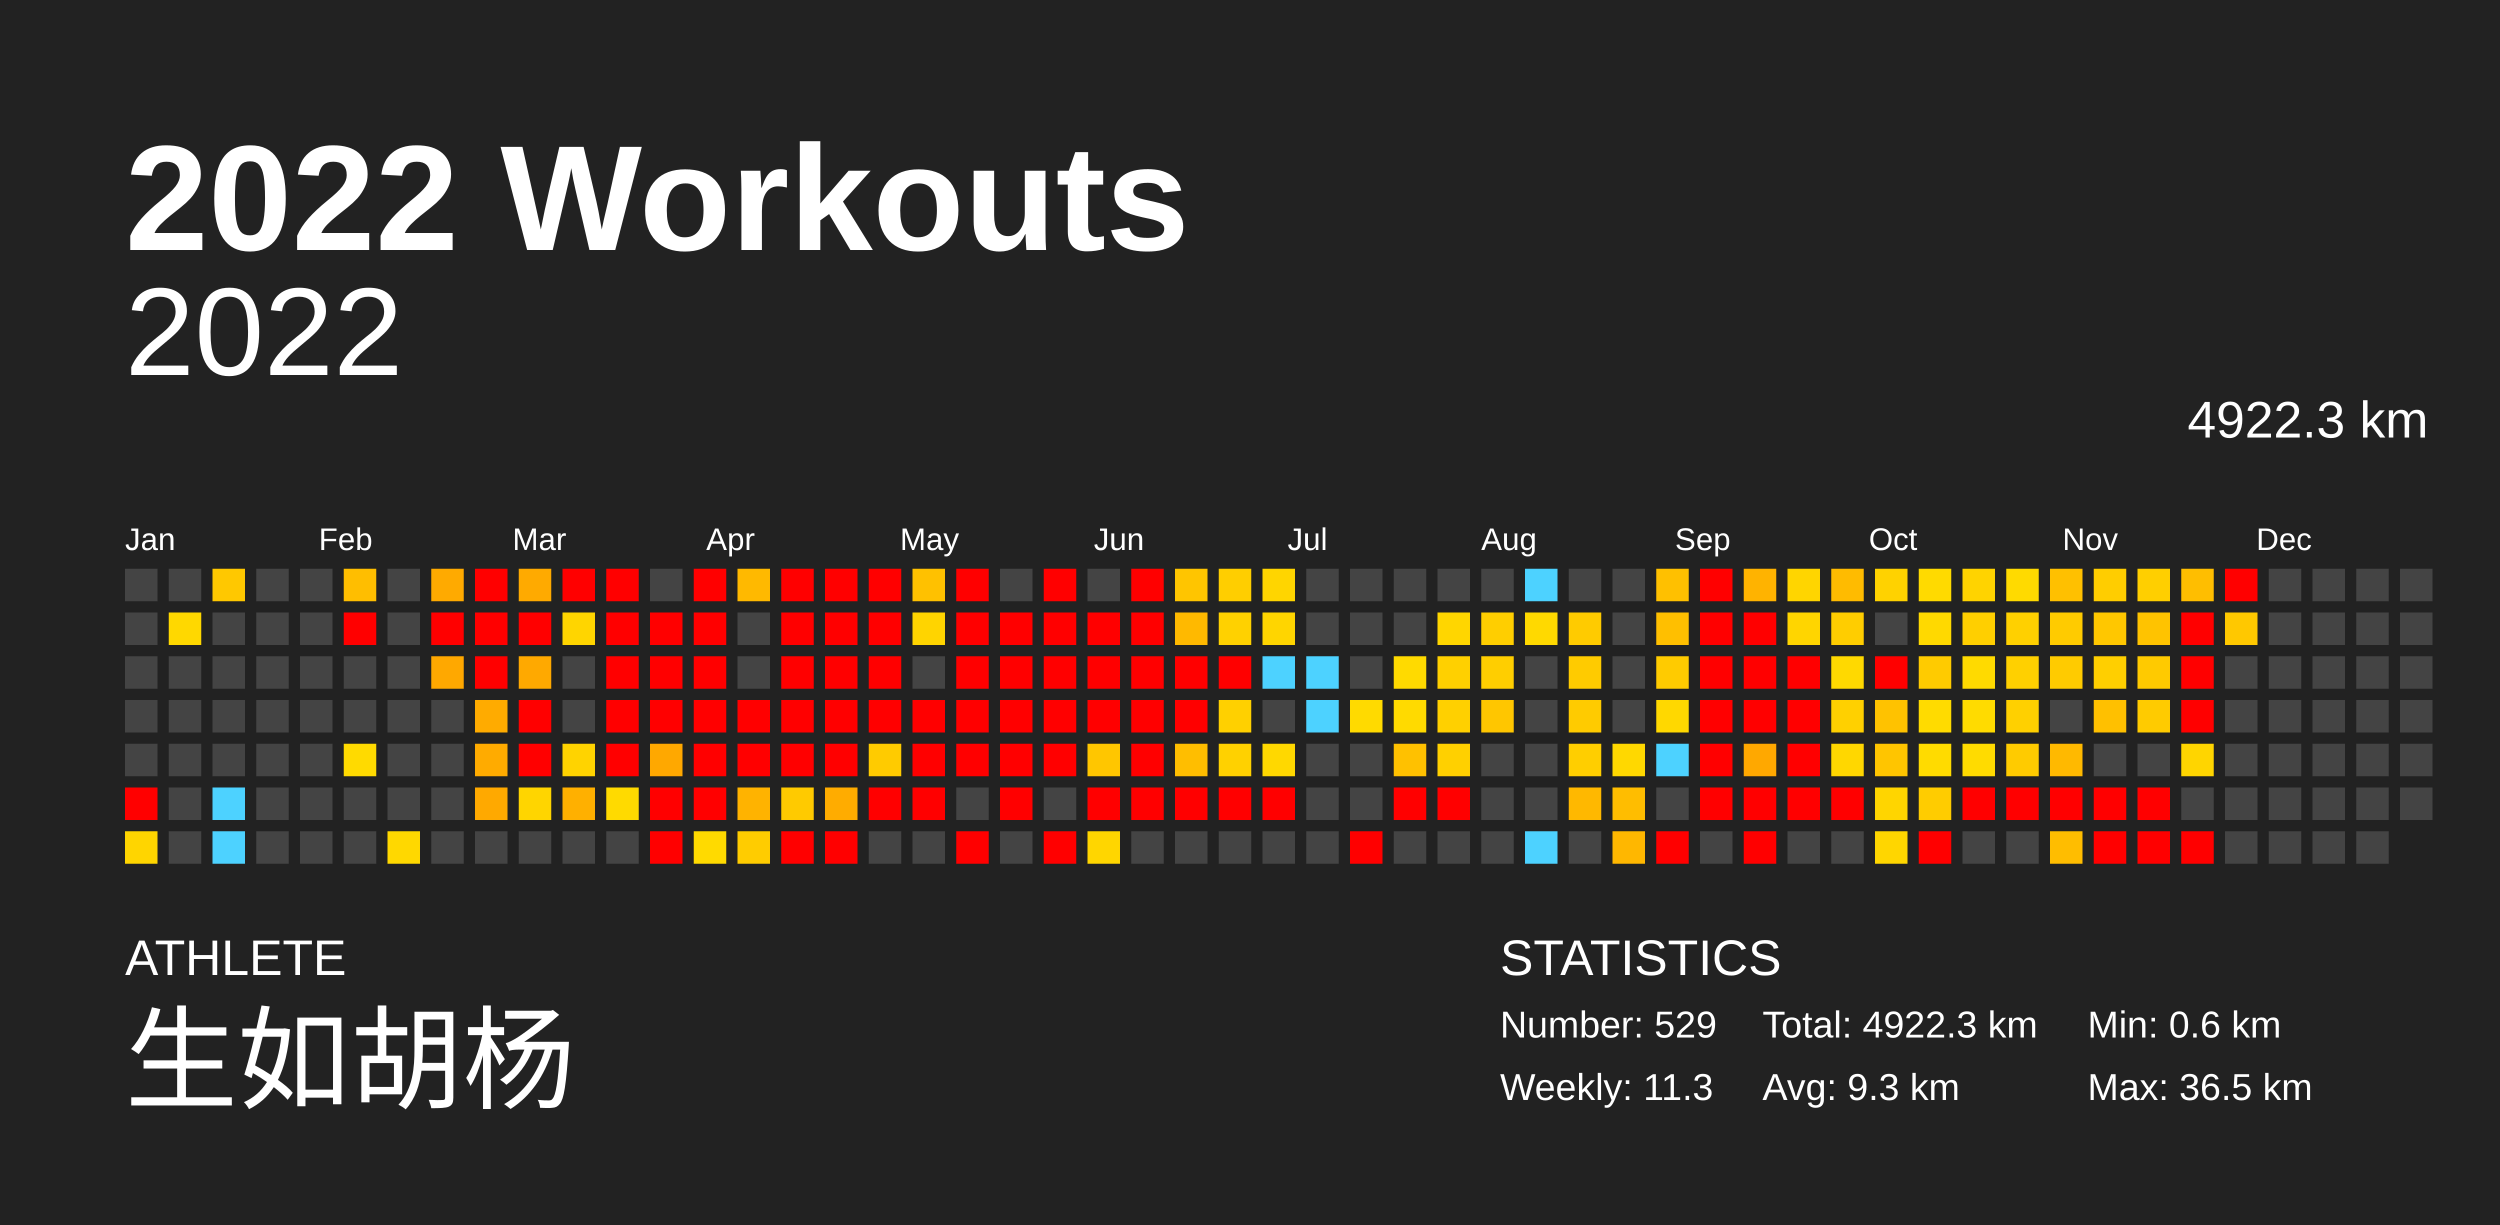
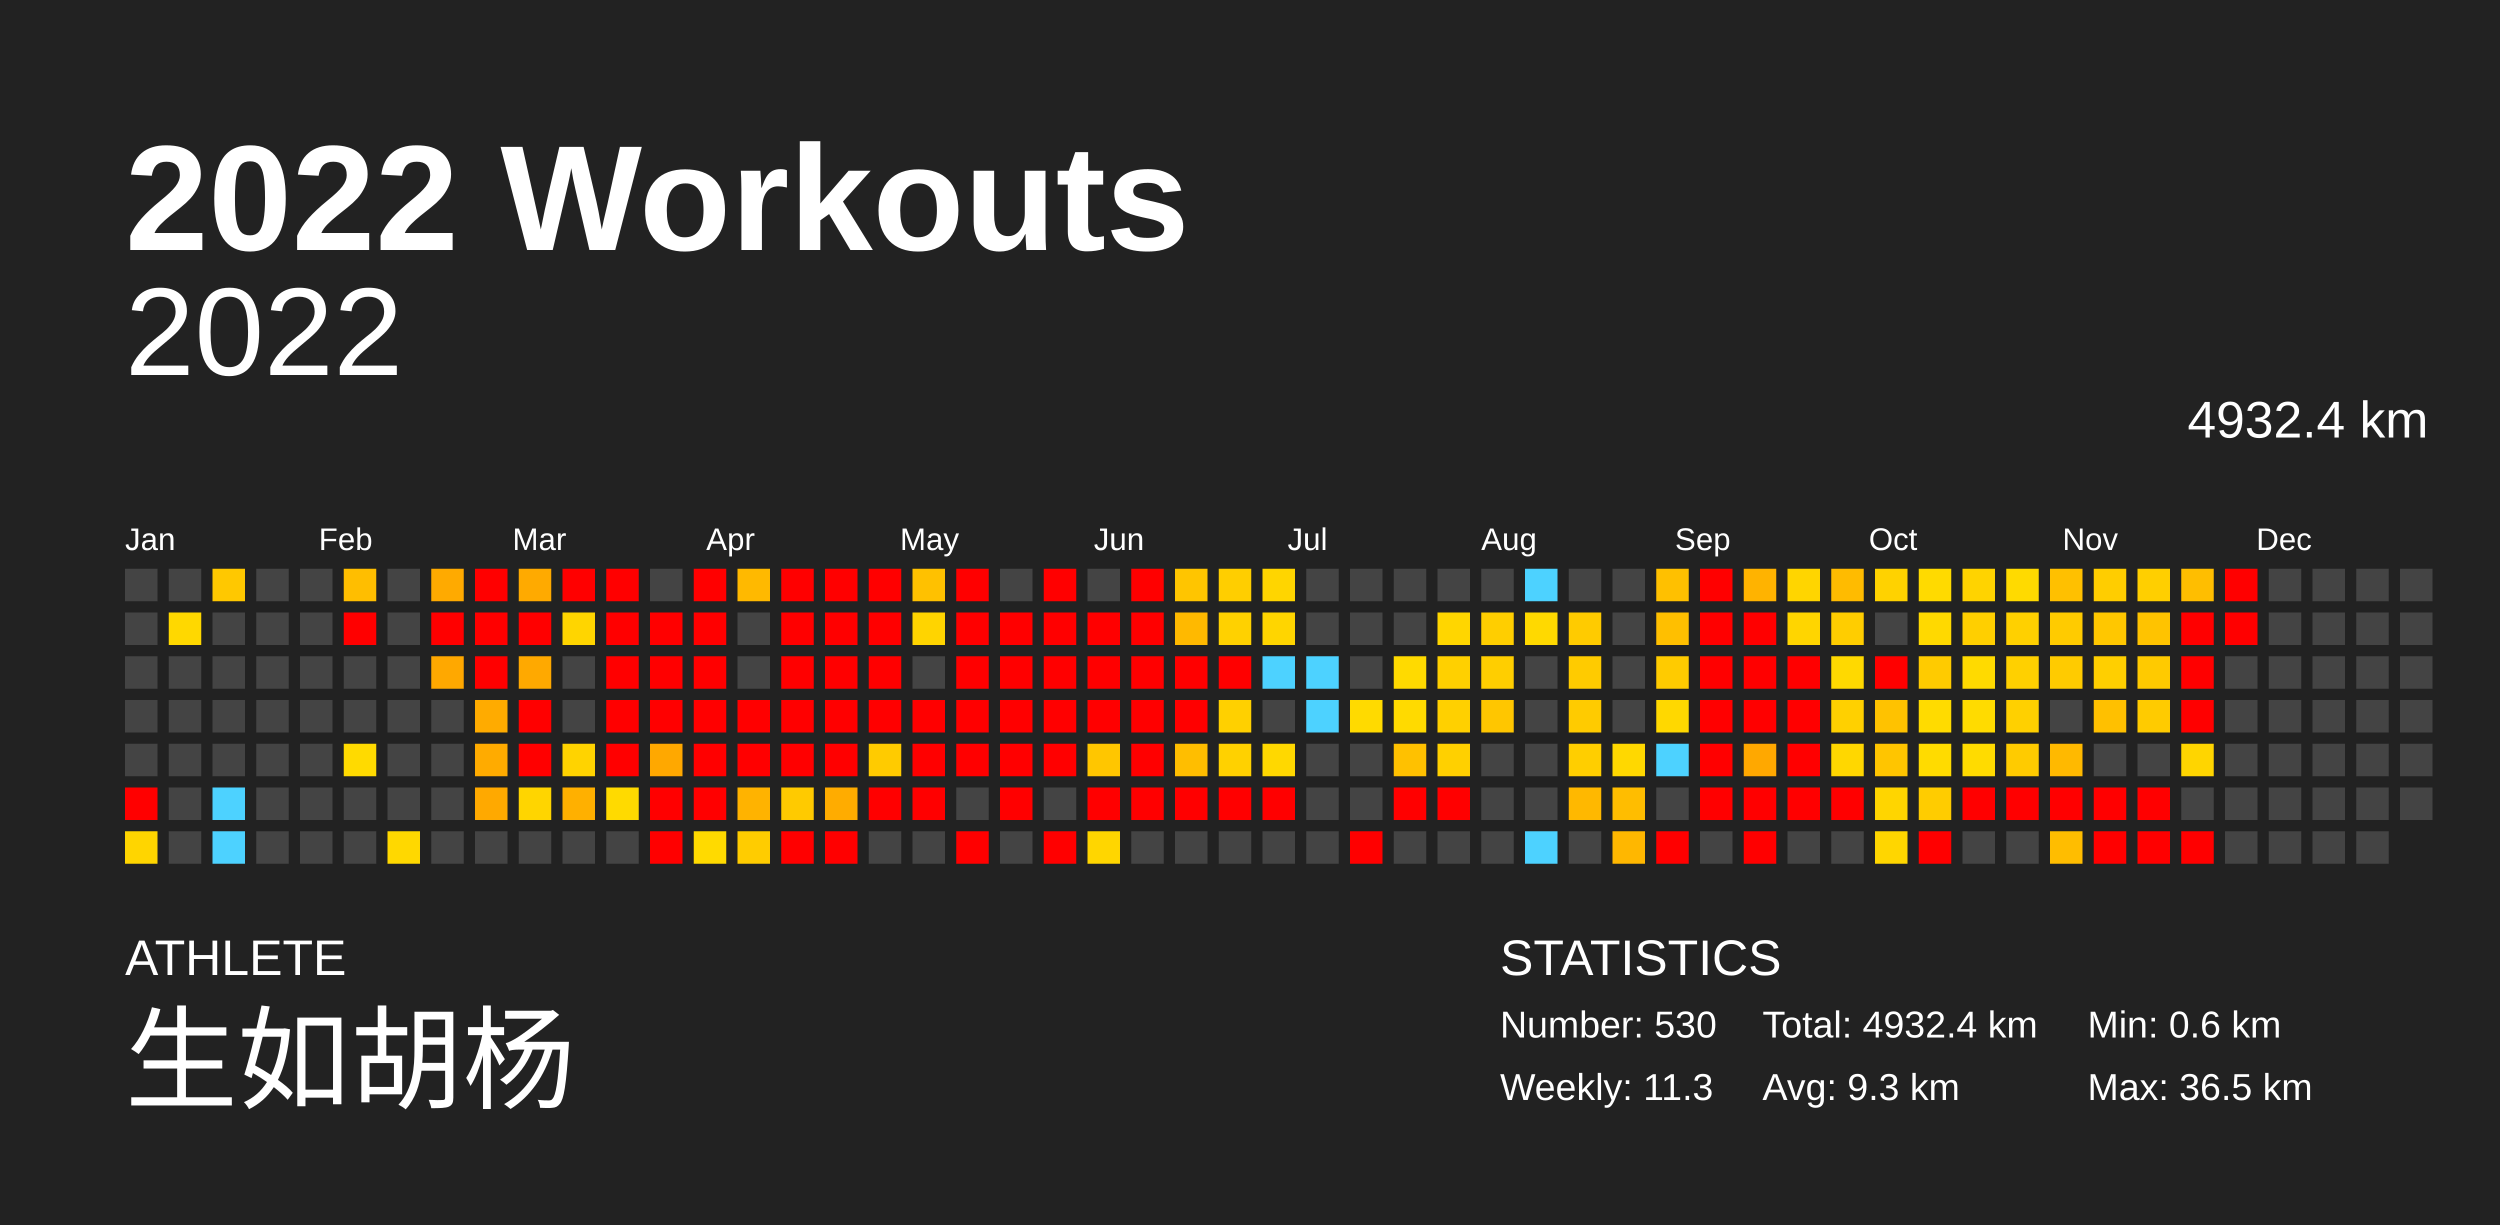
<svg xmlns="http://www.w3.org/2000/svg" baseProfile="full" height="98mm" version="1.1" viewBox="0,0,200,98" width="200mm">
  <defs />
  <rect fill="#222222" height="98" width="200" x="0" y="0" />
  <text fill="#FFFFFF" style="font-size:12px; font-family:Arial; font-weight:bold;" x="10" y="20">2022 Workouts</text>
  <text fill="#FFFFFF" style="font-size:4px; font-family:Arial" x="10" y="78">ATHLETE</text>
  <text fill="#FFFFFF" style="font-size:9px; font-family:Arial" x="10" y="88">生如胡杨</text>
  <text fill="#FFFFFF" style="font-size:4px; font-family:Arial" x="120" y="78">STATISTICS</text>
-   <text fill="#FFFFFF" style="font-size:3px; font-family:Arial" x="120" y="83">Number: 529</text>
+   <text fill="#FFFFFF" style="font-size:3px; font-family:Arial" x="120" y="83">Number: 530</text>
  <text fill="#FFFFFF" style="font-size:3px; font-family:Arial" x="120" y="88">Weekly: 11.3</text>
-   <text fill="#FFFFFF" style="font-size:3px; font-family:Arial" x="141" y="83">Total: 4922.3 km</text>
+   <text fill="#FFFFFF" style="font-size:3px; font-family:Arial" x="141" y="83">Total: 4932.4 km</text>
  <text fill="#FFFFFF" style="font-size:3px; font-family:Arial" x="141" y="88">Avg: 9.3 km</text>
  <text fill="#FFFFFF" style="font-size:3px; font-family:Arial" x="167" y="83">Min: 0.6 km</text>
  <text fill="#FFFFFF" style="font-size:3px; font-family:Arial" x="167" y="88">Max: 36.5 km</text>
  <text alignment-baseline="hanging" fill="#FFFFFF" style="font-size:10.0px; font-family:Arial;" x="10" y="30">2022</text>
-   <text alignment-baseline="hanging" fill="#FFFFFF" style="font-size:4.125px; font-family:Arial;" x="175" y="35">4922.3 km</text>
+   <text alignment-baseline="hanging" fill="#FFFFFF" style="font-size:4.125px; font-family:Arial;" x="175" y="35">4932.4 km</text>
  <text fill="#FFFFFF" style="font-size:2.5px; font-family:Arial" x="10.0" y="44">Jan</text>
  <text fill="#FFFFFF" style="font-size:2.5px; font-family:Arial" x="25.5" y="44">Feb</text>
  <text fill="#FFFFFF" style="font-size:2.5px; font-family:Arial" x="41.0" y="44">Mar</text>
  <text fill="#FFFFFF" style="font-size:2.5px; font-family:Arial" x="56.5" y="44">Apr</text>
  <text fill="#FFFFFF" style="font-size:2.5px; font-family:Arial" x="72.0" y="44">May</text>
  <text fill="#FFFFFF" style="font-size:2.5px; font-family:Arial" x="87.5" y="44">Jun</text>
  <text fill="#FFFFFF" style="font-size:2.5px; font-family:Arial" x="103.0" y="44">Jul</text>
  <text fill="#FFFFFF" style="font-size:2.5px; font-family:Arial" x="118.5" y="44">Aug</text>
  <text fill="#FFFFFF" style="font-size:2.5px; font-family:Arial" x="134.0" y="44">Sep</text>
  <text fill="#FFFFFF" style="font-size:2.5px; font-family:Arial" x="149.5" y="44">Oct</text>
  <text fill="#FFFFFF" style="font-size:2.5px; font-family:Arial" x="165.0" y="44">Nov</text>
  <text fill="#FFFFFF" style="font-size:2.5px; font-family:Arial" x="180.5" y="44">Dec</text>
  <rect fill="#444444" height="2.6" width="2.6" x="10.0" y="45.5" />
  <rect fill="#444444" height="2.6" width="2.6" x="10.0" y="49.0" />
  <rect fill="#444444" height="2.6" width="2.6" x="10.0" y="52.5" />
  <rect fill="#444444" height="2.6" width="2.6" x="10.0" y="56.0" />
  <rect fill="#444444" height="2.6" width="2.6" x="10.0" y="59.5" />
  <rect fill="red" height="2.6" width="2.6" x="10.0" y="63.0" />
  <rect fill="#ffd500" height="2.6" width="2.6" x="10.0" y="66.5" />
  <rect fill="#444444" height="2.6" width="2.6" x="13.5" y="45.5" />
  <rect fill="#ffd800" height="2.6" width="2.6" x="13.5" y="49.0" />
  <rect fill="#444444" height="2.6" width="2.6" x="13.5" y="52.5" />
  <rect fill="#444444" height="2.6" width="2.6" x="13.5" y="56.0" />
  <rect fill="#444444" height="2.6" width="2.6" x="13.5" y="59.5" />
  <rect fill="#444444" height="2.6" width="2.6" x="13.5" y="63.0" />
  <rect fill="#444444" height="2.6" width="2.6" x="13.5" y="66.5" />
  <rect fill="#ffc800" height="2.6" width="2.6" x="17.0" y="45.5" />
  <rect fill="#444444" height="2.6" width="2.6" x="17.0" y="49.0" />
  <rect fill="#444444" height="2.6" width="2.6" x="17.0" y="52.5" />
  <rect fill="#444444" height="2.6" width="2.6" x="17.0" y="56.0" />
  <rect fill="#444444" height="2.6" width="2.6" x="17.0" y="59.5" />
  <rect fill="#4dd2ff" height="2.6" width="2.6" x="17.0" y="63.0" />
  <rect fill="#4dd2ff" height="2.6" width="2.6" x="17.0" y="66.5" />
  <rect fill="#444444" height="2.6" width="2.6" x="20.5" y="45.5" />
  <rect fill="#444444" height="2.6" width="2.6" x="20.5" y="49.0" />
  <rect fill="#444444" height="2.6" width="2.6" x="20.5" y="52.5" />
  <rect fill="#444444" height="2.6" width="2.6" x="20.5" y="56.0" />
  <rect fill="#444444" height="2.6" width="2.6" x="20.5" y="59.5" />
  <rect fill="#444444" height="2.6" width="2.6" x="20.5" y="63.0" />
  <rect fill="#444444" height="2.6" width="2.6" x="20.5" y="66.5" />
  <rect fill="#444444" height="2.6" width="2.6" x="24.0" y="45.5" />
  <rect fill="#444444" height="2.6" width="2.6" x="24.0" y="49.0" />
  <rect fill="#444444" height="2.6" width="2.6" x="24.0" y="52.5" />
  <rect fill="#444444" height="2.6" width="2.6" x="24.0" y="56.0" />
  <rect fill="#444444" height="2.6" width="2.6" x="24.0" y="59.5" />
  <rect fill="#444444" height="2.6" width="2.6" x="24.0" y="63.0" />
  <rect fill="#444444" height="2.6" width="2.6" x="24.0" y="66.5" />
  <rect fill="#ffbe00" height="2.6" width="2.6" x="27.5" y="45.5" />
  <rect fill="red" height="2.6" width="2.6" x="27.5" y="49.0" />
  <rect fill="#444444" height="2.6" width="2.6" x="27.5" y="52.5" />
  <rect fill="#444444" height="2.6" width="2.6" x="27.5" y="56.0" />
  <rect fill="#ffda00" height="2.6" width="2.6" x="27.5" y="59.5" />
  <rect fill="#444444" height="2.6" width="2.6" x="27.5" y="63.0" />
  <rect fill="#444444" height="2.6" width="2.6" x="27.5" y="66.5" />
  <rect fill="#444444" height="2.6" width="2.6" x="31.0" y="45.5" />
  <rect fill="#444444" height="2.6" width="2.6" x="31.0" y="49.0" />
  <rect fill="#444444" height="2.6" width="2.6" x="31.0" y="52.5" />
  <rect fill="#444444" height="2.6" width="2.6" x="31.0" y="56.0" />
  <rect fill="#444444" height="2.6" width="2.6" x="31.0" y="59.5" />
  <rect fill="#444444" height="2.6" width="2.6" x="31.0" y="63.0" />
  <rect fill="#ffd800" height="2.6" width="2.6" x="31.0" y="66.5" />
  <rect fill="#ffaa00" height="2.6" width="2.6" x="34.5" y="45.5" />
  <rect fill="red" height="2.6" width="2.6" x="34.5" y="49.0" />
  <rect fill="#ffa800" height="2.6" width="2.6" x="34.5" y="52.5" />
  <rect fill="#444444" height="2.6" width="2.6" x="34.5" y="56.0" />
  <rect fill="#444444" height="2.6" width="2.6" x="34.5" y="59.5" />
  <rect fill="#444444" height="2.6" width="2.6" x="34.5" y="63.0" />
  <rect fill="#444444" height="2.6" width="2.6" x="34.5" y="66.5" />
  <rect fill="red" height="2.6" width="2.6" x="38.0" y="45.5" />
  <rect fill="red" height="2.6" width="2.6" x="38.0" y="49.0" />
  <rect fill="red" height="2.6" width="2.6" x="38.0" y="52.5" />
  <rect fill="#ffab00" height="2.6" width="2.6" x="38.0" y="56.0" />
  <rect fill="#ffab00" height="2.6" width="2.6" x="38.0" y="59.5" />
  <rect fill="#ffa900" height="2.6" width="2.6" x="38.0" y="63.0" />
  <rect fill="#444444" height="2.6" width="2.6" x="38.0" y="66.5" />
  <rect fill="#ffaa00" height="2.6" width="2.6" x="41.5" y="45.5" />
  <rect fill="red" height="2.6" width="2.6" x="41.5" y="49.0" />
  <rect fill="#ffa900" height="2.6" width="2.6" x="41.5" y="52.5" />
  <rect fill="red" height="2.6" width="2.6" x="41.5" y="56.0" />
  <rect fill="red" height="2.6" width="2.6" x="41.5" y="59.5" />
  <rect fill="#ffd500" height="2.6" width="2.6" x="41.5" y="63.0" />
  <rect fill="#444444" height="2.6" width="2.6" x="41.5" y="66.5" />
  <rect fill="red" height="2.6" width="2.6" x="45.0" y="45.5" />
  <rect fill="#ffd500" height="2.6" width="2.6" x="45.0" y="49.0" />
  <rect fill="#444444" height="2.6" width="2.6" x="45.0" y="52.5" />
  <rect fill="#444444" height="2.6" width="2.6" x="45.0" y="56.0" />
  <rect fill="#ffd300" height="2.6" width="2.6" x="45.0" y="59.5" />
  <rect fill="#ffb000" height="2.6" width="2.6" x="45.0" y="63.0" />
  <rect fill="#444444" height="2.6" width="2.6" x="45.0" y="66.5" />
  <rect fill="red" height="2.6" width="2.6" x="48.5" y="45.5" />
  <rect fill="red" height="2.6" width="2.6" x="48.5" y="49.0" />
  <rect fill="red" height="2.6" width="2.6" x="48.5" y="52.5" />
  <rect fill="red" height="2.6" width="2.6" x="48.5" y="56.0" />
  <rect fill="red" height="2.6" width="2.6" x="48.5" y="59.5" />
  <rect fill="#ffda00" height="2.6" width="2.6" x="48.5" y="63.0" />
  <rect fill="#444444" height="2.6" width="2.6" x="48.5" y="66.5" />
  <rect fill="#444444" height="2.6" width="2.6" x="52.0" y="45.5" />
  <rect fill="red" height="2.6" width="2.6" x="52.0" y="49.0" />
  <rect fill="red" height="2.6" width="2.6" x="52.0" y="52.5" />
  <rect fill="red" height="2.6" width="2.6" x="52.0" y="56.0" />
  <rect fill="#ffa800" height="2.6" width="2.6" x="52.0" y="59.5" />
  <rect fill="red" height="2.6" width="2.6" x="52.0" y="63.0" />
  <rect fill="red" height="2.6" width="2.6" x="52.0" y="66.5" />
  <rect fill="red" height="2.6" width="2.6" x="55.5" y="45.5" />
  <rect fill="red" height="2.6" width="2.6" x="55.5" y="49.0" />
  <rect fill="red" height="2.6" width="2.6" x="55.5" y="52.5" />
  <rect fill="red" height="2.6" width="2.6" x="55.5" y="56.0" />
  <rect fill="red" height="2.6" width="2.6" x="55.5" y="59.5" />
  <rect fill="red" height="2.6" width="2.6" x="55.5" y="63.0" />
  <rect fill="#ffda00" height="2.6" width="2.6" x="55.5" y="66.5" />
  <rect fill="#ffb900" height="2.6" width="2.6" x="59.0" y="45.5" />
  <rect fill="#444444" height="2.6" width="2.6" x="59.0" y="49.0" />
  <rect fill="#444444" height="2.6" width="2.6" x="59.0" y="52.5" />
  <rect fill="red" height="2.6" width="2.6" x="59.0" y="56.0" />
  <rect fill="red" height="2.6" width="2.6" x="59.0" y="59.5" />
  <rect fill="#ffb300" height="2.6" width="2.6" x="59.0" y="63.0" />
  <rect fill="#ffcc00" height="2.6" width="2.6" x="59.0" y="66.5" />
  <rect fill="red" height="2.6" width="2.6" x="62.5" y="45.5" />
  <rect fill="red" height="2.6" width="2.6" x="62.5" y="49.0" />
  <rect fill="red" height="2.6" width="2.6" x="62.5" y="52.5" />
  <rect fill="red" height="2.6" width="2.6" x="62.5" y="56.0" />
  <rect fill="red" height="2.6" width="2.6" x="62.5" y="59.5" />
  <rect fill="#ffca00" height="2.6" width="2.6" x="62.5" y="63.0" />
  <rect fill="red" height="2.6" width="2.6" x="62.5" y="66.5" />
  <rect fill="red" height="2.6" width="2.6" x="66.0" y="45.5" />
  <rect fill="red" height="2.6" width="2.6" x="66.0" y="49.0" />
  <rect fill="red" height="2.6" width="2.6" x="66.0" y="52.5" />
  <rect fill="red" height="2.6" width="2.6" x="66.0" y="56.0" />
  <rect fill="red" height="2.6" width="2.6" x="66.0" y="59.5" />
  <rect fill="#ffac00" height="2.6" width="2.6" x="66.0" y="63.0" />
  <rect fill="red" height="2.6" width="2.6" x="66.0" y="66.5" />
  <rect fill="red" height="2.6" width="2.6" x="69.5" y="45.5" />
  <rect fill="red" height="2.6" width="2.6" x="69.5" y="49.0" />
  <rect fill="red" height="2.6" width="2.6" x="69.5" y="52.5" />
  <rect fill="red" height="2.6" width="2.6" x="69.5" y="56.0" />
  <rect fill="#ffcb00" height="2.6" width="2.6" x="69.5" y="59.5" />
  <rect fill="red" height="2.6" width="2.6" x="69.5" y="63.0" />
  <rect fill="#444444" height="2.6" width="2.6" x="69.5" y="66.5" />
  <rect fill="#ffc100" height="2.6" width="2.6" x="73.0" y="45.5" />
  <rect fill="#ffd400" height="2.6" width="2.6" x="73.0" y="49.0" />
  <rect fill="#444444" height="2.6" width="2.6" x="73.0" y="52.5" />
  <rect fill="red" height="2.6" width="2.6" x="73.0" y="56.0" />
  <rect fill="red" height="2.6" width="2.6" x="73.0" y="59.5" />
  <rect fill="red" height="2.6" width="2.6" x="73.0" y="63.0" />
  <rect fill="#444444" height="2.6" width="2.6" x="73.0" y="66.5" />
  <rect fill="red" height="2.6" width="2.6" x="76.5" y="45.5" />
  <rect fill="red" height="2.6" width="2.6" x="76.5" y="49.0" />
  <rect fill="red" height="2.6" width="2.6" x="76.5" y="52.5" />
  <rect fill="red" height="2.6" width="2.6" x="76.5" y="56.0" />
  <rect fill="red" height="2.6" width="2.6" x="76.5" y="59.5" />
  <rect fill="#444444" height="2.6" width="2.6" x="76.5" y="63.0" />
  <rect fill="red" height="2.6" width="2.6" x="76.5" y="66.5" />
  <rect fill="#444444" height="2.6" width="2.6" x="80.0" y="45.5" />
  <rect fill="red" height="2.6" width="2.6" x="80.0" y="49.0" />
  <rect fill="red" height="2.6" width="2.6" x="80.0" y="52.5" />
  <rect fill="red" height="2.6" width="2.6" x="80.0" y="56.0" />
  <rect fill="red" height="2.6" width="2.6" x="80.0" y="59.5" />
  <rect fill="red" height="2.6" width="2.6" x="80.0" y="63.0" />
  <rect fill="#444444" height="2.6" width="2.6" x="80.0" y="66.5" />
  <rect fill="red" height="2.6" width="2.6" x="83.5" y="45.5" />
  <rect fill="red" height="2.6" width="2.6" x="83.5" y="49.0" />
  <rect fill="red" height="2.6" width="2.6" x="83.5" y="52.5" />
  <rect fill="red" height="2.6" width="2.6" x="83.5" y="56.0" />
  <rect fill="red" height="2.6" width="2.6" x="83.5" y="59.5" />
  <rect fill="#444444" height="2.6" width="2.6" x="83.5" y="63.0" />
  <rect fill="red" height="2.6" width="2.6" x="83.5" y="66.5" />
  <rect fill="#444444" height="2.6" width="2.6" x="87.0" y="45.5" />
  <rect fill="red" height="2.6" width="2.6" x="87.0" y="49.0" />
  <rect fill="red" height="2.6" width="2.6" x="87.0" y="52.5" />
  <rect fill="red" height="2.6" width="2.6" x="87.0" y="56.0" />
  <rect fill="#ffc600" height="2.6" width="2.6" x="87.0" y="59.5" />
  <rect fill="red" height="2.6" width="2.6" x="87.0" y="63.0" />
  <rect fill="#ffd600" height="2.6" width="2.6" x="87.0" y="66.5" />
  <rect fill="red" height="2.6" width="2.6" x="90.5" y="45.5" />
  <rect fill="red" height="2.6" width="2.6" x="90.5" y="49.0" />
  <rect fill="red" height="2.6" width="2.6" x="90.5" y="52.5" />
  <rect fill="red" height="2.6" width="2.6" x="90.5" y="56.0" />
  <rect fill="red" height="2.6" width="2.6" x="90.5" y="59.5" />
  <rect fill="red" height="2.6" width="2.6" x="90.5" y="63.0" />
  <rect fill="#444444" height="2.6" width="2.6" x="90.5" y="66.5" />
  <rect fill="#ffc500" height="2.6" width="2.6" x="94.0" y="45.5" />
  <rect fill="#ffb900" height="2.6" width="2.6" x="94.0" y="49.0" />
  <rect fill="red" height="2.6" width="2.6" x="94.0" y="52.5" />
  <rect fill="red" height="2.6" width="2.6" x="94.0" y="56.0" />
  <rect fill="#ffbe00" height="2.6" width="2.6" x="94.0" y="59.5" />
  <rect fill="red" height="2.6" width="2.6" x="94.0" y="63.0" />
  <rect fill="#444444" height="2.6" width="2.6" x="94.0" y="66.5" />
  <rect fill="#ffce00" height="2.6" width="2.6" x="97.5" y="45.5" />
  <rect fill="#ffd100" height="2.6" width="2.6" x="97.5" y="49.0" />
  <rect fill="red" height="2.6" width="2.6" x="97.5" y="52.5" />
  <rect fill="#ffd000" height="2.6" width="2.6" x="97.5" y="56.0" />
  <rect fill="#ffd100" height="2.6" width="2.6" x="97.5" y="59.5" />
  <rect fill="red" height="2.6" width="2.6" x="97.5" y="63.0" />
  <rect fill="#444444" height="2.6" width="2.6" x="97.5" y="66.5" />
  <rect fill="#ffd500" height="2.6" width="2.6" x="101.0" y="45.5" />
  <rect fill="#ffd500" height="2.6" width="2.6" x="101.0" y="49.0" />
  <rect fill="#4dd2ff" height="2.6" width="2.6" x="101.0" y="52.5" />
  <rect fill="#444444" height="2.6" width="2.6" x="101.0" y="56.0" />
  <rect fill="#ffd800" height="2.6" width="2.6" x="101.0" y="59.5" />
  <rect fill="red" height="2.6" width="2.6" x="101.0" y="63.0" />
  <rect fill="#444444" height="2.6" width="2.6" x="101.0" y="66.5" />
  <rect fill="#444444" height="2.6" width="2.6" x="104.5" y="45.5" />
  <rect fill="#444444" height="2.6" width="2.6" x="104.5" y="49.0" />
  <rect fill="#4dd2ff" height="2.6" width="2.6" x="104.5" y="52.5" />
  <rect fill="#4dd2ff" height="2.6" width="2.6" x="104.5" y="56.0" />
  <rect fill="#444444" height="2.6" width="2.6" x="104.5" y="59.5" />
  <rect fill="#444444" height="2.6" width="2.6" x="104.5" y="63.0" />
  <rect fill="#444444" height="2.6" width="2.6" x="104.5" y="66.5" />
  <rect fill="#444444" height="2.6" width="2.6" x="108.0" y="45.5" />
  <rect fill="#444444" height="2.6" width="2.6" x="108.0" y="49.0" />
  <rect fill="#444444" height="2.6" width="2.6" x="108.0" y="52.5" />
  <rect fill="#ffda00" height="2.6" width="2.6" x="108.0" y="56.0" />
  <rect fill="#444444" height="2.6" width="2.6" x="108.0" y="59.5" />
  <rect fill="#444444" height="2.6" width="2.6" x="108.0" y="63.0" />
  <rect fill="red" height="2.6" width="2.6" x="108.0" y="66.5" />
  <rect fill="#444444" height="2.6" width="2.6" x="111.5" y="45.5" />
  <rect fill="#444444" height="2.6" width="2.6" x="111.5" y="49.0" />
  <rect fill="#ffda00" height="2.6" width="2.6" x="111.5" y="52.5" />
  <rect fill="#ffda00" height="2.6" width="2.6" x="111.5" y="56.0" />
  <rect fill="#ffc100" height="2.6" width="2.6" x="111.5" y="59.5" />
  <rect fill="red" height="2.6" width="2.6" x="111.5" y="63.0" />
  <rect fill="#444444" height="2.6" width="2.6" x="111.5" y="66.5" />
  <rect fill="#444444" height="2.6" width="2.6" x="115.0" y="45.5" />
  <rect fill="#ffd600" height="2.6" width="2.6" x="115.0" y="49.0" />
  <rect fill="#ffd000" height="2.6" width="2.6" x="115.0" y="52.5" />
  <rect fill="#ffd000" height="2.6" width="2.6" x="115.0" y="56.0" />
  <rect fill="#ffd000" height="2.6" width="2.6" x="115.0" y="59.5" />
  <rect fill="red" height="2.6" width="2.6" x="115.0" y="63.0" />
  <rect fill="#444444" height="2.6" width="2.6" x="115.0" y="66.5" />
  <rect fill="#444444" height="2.6" width="2.6" x="118.5" y="45.5" />
  <rect fill="#ffce00" height="2.6" width="2.6" x="118.5" y="49.0" />
  <rect fill="#ffce00" height="2.6" width="2.6" x="118.5" y="52.5" />
  <rect fill="#ffc600" height="2.6" width="2.6" x="118.5" y="56.0" />
  <rect fill="#444444" height="2.6" width="2.6" x="118.5" y="59.5" />
  <rect fill="#444444" height="2.6" width="2.6" x="118.5" y="63.0" />
  <rect fill="#444444" height="2.6" width="2.6" x="118.5" y="66.5" />
  <rect fill="#4dd2ff" height="2.6" width="2.6" x="122.0" y="45.5" />
  <rect fill="#ffd900" height="2.6" width="2.6" x="122.0" y="49.0" />
  <rect fill="#444444" height="2.6" width="2.6" x="122.0" y="52.5" />
  <rect fill="#444444" height="2.6" width="2.6" x="122.0" y="56.0" />
  <rect fill="#444444" height="2.6" width="2.6" x="122.0" y="59.5" />
  <rect fill="#444444" height="2.6" width="2.6" x="122.0" y="63.0" />
  <rect fill="#4dd2ff" height="2.6" width="2.6" x="122.0" y="66.5" />
  <rect fill="#444444" height="2.6" width="2.6" x="125.5" y="45.5" />
  <rect fill="#ffcb00" height="2.6" width="2.6" x="125.5" y="49.0" />
  <rect fill="#ffcb00" height="2.6" width="2.6" x="125.5" y="52.5" />
  <rect fill="#ffcb00" height="2.6" width="2.6" x="125.5" y="56.0" />
  <rect fill="#ffce00" height="2.6" width="2.6" x="125.5" y="59.5" />
  <rect fill="#ffb800" height="2.6" width="2.6" x="125.5" y="63.0" />
  <rect fill="#444444" height="2.6" width="2.6" x="125.5" y="66.5" />
  <rect fill="#444444" height="2.6" width="2.6" x="129.0" y="45.5" />
  <rect fill="#444444" height="2.6" width="2.6" x="129.0" y="49.0" />
  <rect fill="#444444" height="2.6" width="2.6" x="129.0" y="52.5" />
  <rect fill="#444444" height="2.6" width="2.6" x="129.0" y="56.0" />
  <rect fill="#ffd800" height="2.6" width="2.6" x="129.0" y="59.5" />
  <rect fill="#ffbd00" height="2.6" width="2.6" x="129.0" y="63.0" />
  <rect fill="#ffb700" height="2.6" width="2.6" x="129.0" y="66.5" />
  <rect fill="#ffc000" height="2.6" width="2.6" x="132.5" y="45.5" />
  <rect fill="#ffbf00" height="2.6" width="2.6" x="132.5" y="49.0" />
  <rect fill="#ffcb00" height="2.6" width="2.6" x="132.5" y="52.5" />
  <rect fill="#ffd800" height="2.6" width="2.6" x="132.5" y="56.0" />
  <rect fill="#4dd2ff" height="2.6" width="2.6" x="132.5" y="59.5" />
  <rect fill="#444444" height="2.6" width="2.6" x="132.5" y="63.0" />
  <rect fill="red" height="2.6" width="2.6" x="132.5" y="66.5" />
  <rect fill="red" height="2.6" width="2.6" x="136.0" y="45.5" />
  <rect fill="red" height="2.6" width="2.6" x="136.0" y="49.0" />
  <rect fill="red" height="2.6" width="2.6" x="136.0" y="52.5" />
  <rect fill="red" height="2.6" width="2.6" x="136.0" y="56.0" />
  <rect fill="red" height="2.6" width="2.6" x="136.0" y="59.5" />
  <rect fill="red" height="2.6" width="2.6" x="136.0" y="63.0" />
  <rect fill="#444444" height="2.6" width="2.6" x="136.0" y="66.5" />
  <rect fill="#ffb300" height="2.6" width="2.6" x="139.5" y="45.5" />
  <rect fill="red" height="2.6" width="2.6" x="139.5" y="49.0" />
  <rect fill="red" height="2.6" width="2.6" x="139.5" y="52.5" />
  <rect fill="red" height="2.6" width="2.6" x="139.5" y="56.0" />
  <rect fill="#ffa800" height="2.6" width="2.6" x="139.5" y="59.5" />
  <rect fill="red" height="2.6" width="2.6" x="139.5" y="63.0" />
  <rect fill="red" height="2.6" width="2.6" x="139.5" y="66.5" />
  <rect fill="#ffd500" height="2.6" width="2.6" x="143.0" y="45.5" />
  <rect fill="#ffd500" height="2.6" width="2.6" x="143.0" y="49.0" />
  <rect fill="red" height="2.6" width="2.6" x="143.0" y="52.5" />
  <rect fill="red" height="2.6" width="2.6" x="143.0" y="56.0" />
  <rect fill="red" height="2.6" width="2.6" x="143.0" y="59.5" />
  <rect fill="red" height="2.6" width="2.6" x="143.0" y="63.0" />
  <rect fill="#444444" height="2.6" width="2.6" x="143.0" y="66.5" />
  <rect fill="#ffbb00" height="2.6" width="2.6" x="146.5" y="45.5" />
  <rect fill="#ffcd00" height="2.6" width="2.6" x="146.5" y="49.0" />
  <rect fill="#ffd900" height="2.6" width="2.6" x="146.5" y="52.5" />
  <rect fill="#ffd000" height="2.6" width="2.6" x="146.5" y="56.0" />
  <rect fill="#ffd700" height="2.6" width="2.6" x="146.5" y="59.5" />
  <rect fill="red" height="2.6" width="2.6" x="146.5" y="63.0" />
  <rect fill="#444444" height="2.6" width="2.6" x="146.5" y="66.5" />
  <rect fill="#ffd200" height="2.6" width="2.6" x="150.0" y="45.5" />
  <rect fill="#444444" height="2.6" width="2.6" x="150.0" y="49.0" />
  <rect fill="red" height="2.6" width="2.6" x="150.0" y="52.5" />
  <rect fill="#ffc200" height="2.6" width="2.6" x="150.0" y="56.0" />
  <rect fill="#ffc500" height="2.6" width="2.6" x="150.0" y="59.5" />
  <rect fill="#ffd500" height="2.6" width="2.6" x="150.0" y="63.0" />
  <rect fill="#ffd600" height="2.6" width="2.6" x="150.0" y="66.5" />
  <rect fill="#ffda00" height="2.6" width="2.6" x="153.5" y="45.5" />
  <rect fill="#ffd900" height="2.6" width="2.6" x="153.5" y="49.0" />
  <rect fill="#ffcb00" height="2.6" width="2.6" x="153.5" y="52.5" />
  <rect fill="#ffdb00" height="2.6" width="2.6" x="153.5" y="56.0" />
  <rect fill="#ffdb00" height="2.6" width="2.6" x="153.5" y="59.5" />
  <rect fill="#ffcc00" height="2.6" width="2.6" x="153.5" y="63.0" />
  <rect fill="red" height="2.6" width="2.6" x="153.5" y="66.5" />
  <rect fill="#ffd300" height="2.6" width="2.6" x="157.0" y="45.5" />
  <rect fill="#ffcf00" height="2.6" width="2.6" x="157.0" y="49.0" />
  <rect fill="#ffda00" height="2.6" width="2.6" x="157.0" y="52.5" />
  <rect fill="#ffdb00" height="2.6" width="2.6" x="157.0" y="56.0" />
  <rect fill="#ffdb00" height="2.6" width="2.6" x="157.0" y="59.5" />
  <rect fill="red" height="2.6" width="2.6" x="157.0" y="63.0" />
  <rect fill="#444444" height="2.6" width="2.6" x="157.0" y="66.5" />
  <rect fill="#ffda00" height="2.6" width="2.6" x="160.5" y="45.5" />
  <rect fill="#ffd000" height="2.6" width="2.6" x="160.5" y="49.0" />
  <rect fill="#ffd000" height="2.6" width="2.6" x="160.5" y="52.5" />
  <rect fill="#ffd000" height="2.6" width="2.6" x="160.5" y="56.0" />
  <rect fill="#ffcb00" height="2.6" width="2.6" x="160.5" y="59.5" />
  <rect fill="red" height="2.6" width="2.6" x="160.5" y="63.0" />
  <rect fill="#444444" height="2.6" width="2.6" x="160.5" y="66.5" />
  <rect fill="#ffc000" height="2.6" width="2.6" x="164.0" y="45.5" />
  <rect fill="#ffcb00" height="2.6" width="2.6" x="164.0" y="49.0" />
  <rect fill="#ffcb00" height="2.6" width="2.6" x="164.0" y="52.5" />
  <rect fill="#444444" height="2.6" width="2.6" x="164.0" y="56.0" />
  <rect fill="#ffb900" height="2.6" width="2.6" x="164.0" y="59.5" />
  <rect fill="red" height="2.6" width="2.6" x="164.0" y="63.0" />
  <rect fill="#ffbd00" height="2.6" width="2.6" x="164.0" y="66.5" />
  <rect fill="#ffcd00" height="2.6" width="2.6" x="167.5" y="45.5" />
  <rect fill="#ffc700" height="2.6" width="2.6" x="167.5" y="49.0" />
  <rect fill="#ffcf00" height="2.6" width="2.6" x="167.5" y="52.5" />
  <rect fill="#ffc000" height="2.6" width="2.6" x="167.5" y="56.0" />
  <rect fill="#444444" height="2.6" width="2.6" x="167.5" y="59.5" />
  <rect fill="red" height="2.6" width="2.6" x="167.5" y="63.0" />
  <rect fill="red" height="2.6" width="2.6" x="167.5" y="66.5" />
  <rect fill="#ffcf00" height="2.6" width="2.6" x="171.0" y="45.5" />
  <rect fill="#ffc300" height="2.6" width="2.6" x="171.0" y="49.0" />
  <rect fill="#ffca00" height="2.6" width="2.6" x="171.0" y="52.5" />
  <rect fill="#ffcb00" height="2.6" width="2.6" x="171.0" y="56.0" />
  <rect fill="#444444" height="2.6" width="2.6" x="171.0" y="59.5" />
  <rect fill="red" height="2.6" width="2.6" x="171.0" y="63.0" />
  <rect fill="red" height="2.6" width="2.6" x="171.0" y="66.5" />
  <rect fill="#ffbe00" height="2.6" width="2.6" x="174.5" y="45.5" />
  <rect fill="red" height="2.6" width="2.6" x="174.5" y="49.0" />
  <rect fill="red" height="2.6" width="2.6" x="174.5" y="52.5" />
  <rect fill="red" height="2.6" width="2.6" x="174.5" y="56.0" />
  <rect fill="#ffd500" height="2.6" width="2.6" x="174.5" y="59.5" />
  <rect fill="#444444" height="2.6" width="2.6" x="174.5" y="63.0" />
  <rect fill="red" height="2.6" width="2.6" x="174.5" y="66.5" />
  <rect fill="red" height="2.6" width="2.6" x="178.0" y="45.5" />
-   <rect fill="#ffc800" height="2.6" width="2.6" x="178.0" y="49.0" />
+   <rect fill="red" height="2.6" width="2.6" x="178.0" y="49.0" />
  <rect fill="#444444" height="2.6" width="2.6" x="178.0" y="52.5" />
  <rect fill="#444444" height="2.6" width="2.6" x="178.0" y="56.0" />
  <rect fill="#444444" height="2.6" width="2.6" x="178.0" y="59.5" />
  <rect fill="#444444" height="2.6" width="2.6" x="178.0" y="63.0" />
  <rect fill="#444444" height="2.6" width="2.6" x="178.0" y="66.5" />
  <rect fill="#444444" height="2.6" width="2.6" x="181.5" y="45.5" />
  <rect fill="#444444" height="2.6" width="2.6" x="181.5" y="49.0" />
  <rect fill="#444444" height="2.6" width="2.6" x="181.5" y="52.5" />
  <rect fill="#444444" height="2.6" width="2.6" x="181.5" y="56.0" />
  <rect fill="#444444" height="2.6" width="2.6" x="181.5" y="59.5" />
  <rect fill="#444444" height="2.6" width="2.6" x="181.5" y="63.0" />
  <rect fill="#444444" height="2.6" width="2.6" x="181.5" y="66.5" />
  <rect fill="#444444" height="2.6" width="2.6" x="185.0" y="45.5" />
  <rect fill="#444444" height="2.6" width="2.6" x="185.0" y="49.0" />
  <rect fill="#444444" height="2.6" width="2.6" x="185.0" y="52.5" />
  <rect fill="#444444" height="2.6" width="2.6" x="185.0" y="56.0" />
  <rect fill="#444444" height="2.6" width="2.6" x="185.0" y="59.5" />
  <rect fill="#444444" height="2.6" width="2.6" x="185.0" y="63.0" />
  <rect fill="#444444" height="2.6" width="2.6" x="185.0" y="66.5" />
  <rect fill="#444444" height="2.6" width="2.6" x="188.5" y="45.5" />
  <rect fill="#444444" height="2.6" width="2.6" x="188.5" y="49.0" />
  <rect fill="#444444" height="2.6" width="2.6" x="188.5" y="52.5" />
  <rect fill="#444444" height="2.6" width="2.6" x="188.5" y="56.0" />
  <rect fill="#444444" height="2.6" width="2.6" x="188.5" y="59.5" />
  <rect fill="#444444" height="2.6" width="2.6" x="188.5" y="63.0" />
  <rect fill="#444444" height="2.6" width="2.6" x="188.5" y="66.5" />
  <rect fill="#444444" height="2.6" width="2.6" x="192.0" y="45.5" />
  <rect fill="#444444" height="2.6" width="2.6" x="192.0" y="49.0" />
  <rect fill="#444444" height="2.6" width="2.6" x="192.0" y="52.5" />
  <rect fill="#444444" height="2.6" width="2.6" x="192.0" y="56.0" />
  <rect fill="#444444" height="2.6" width="2.6" x="192.0" y="59.5" />
  <rect fill="#444444" height="2.6" width="2.6" x="192.0" y="63.0" />
</svg>
